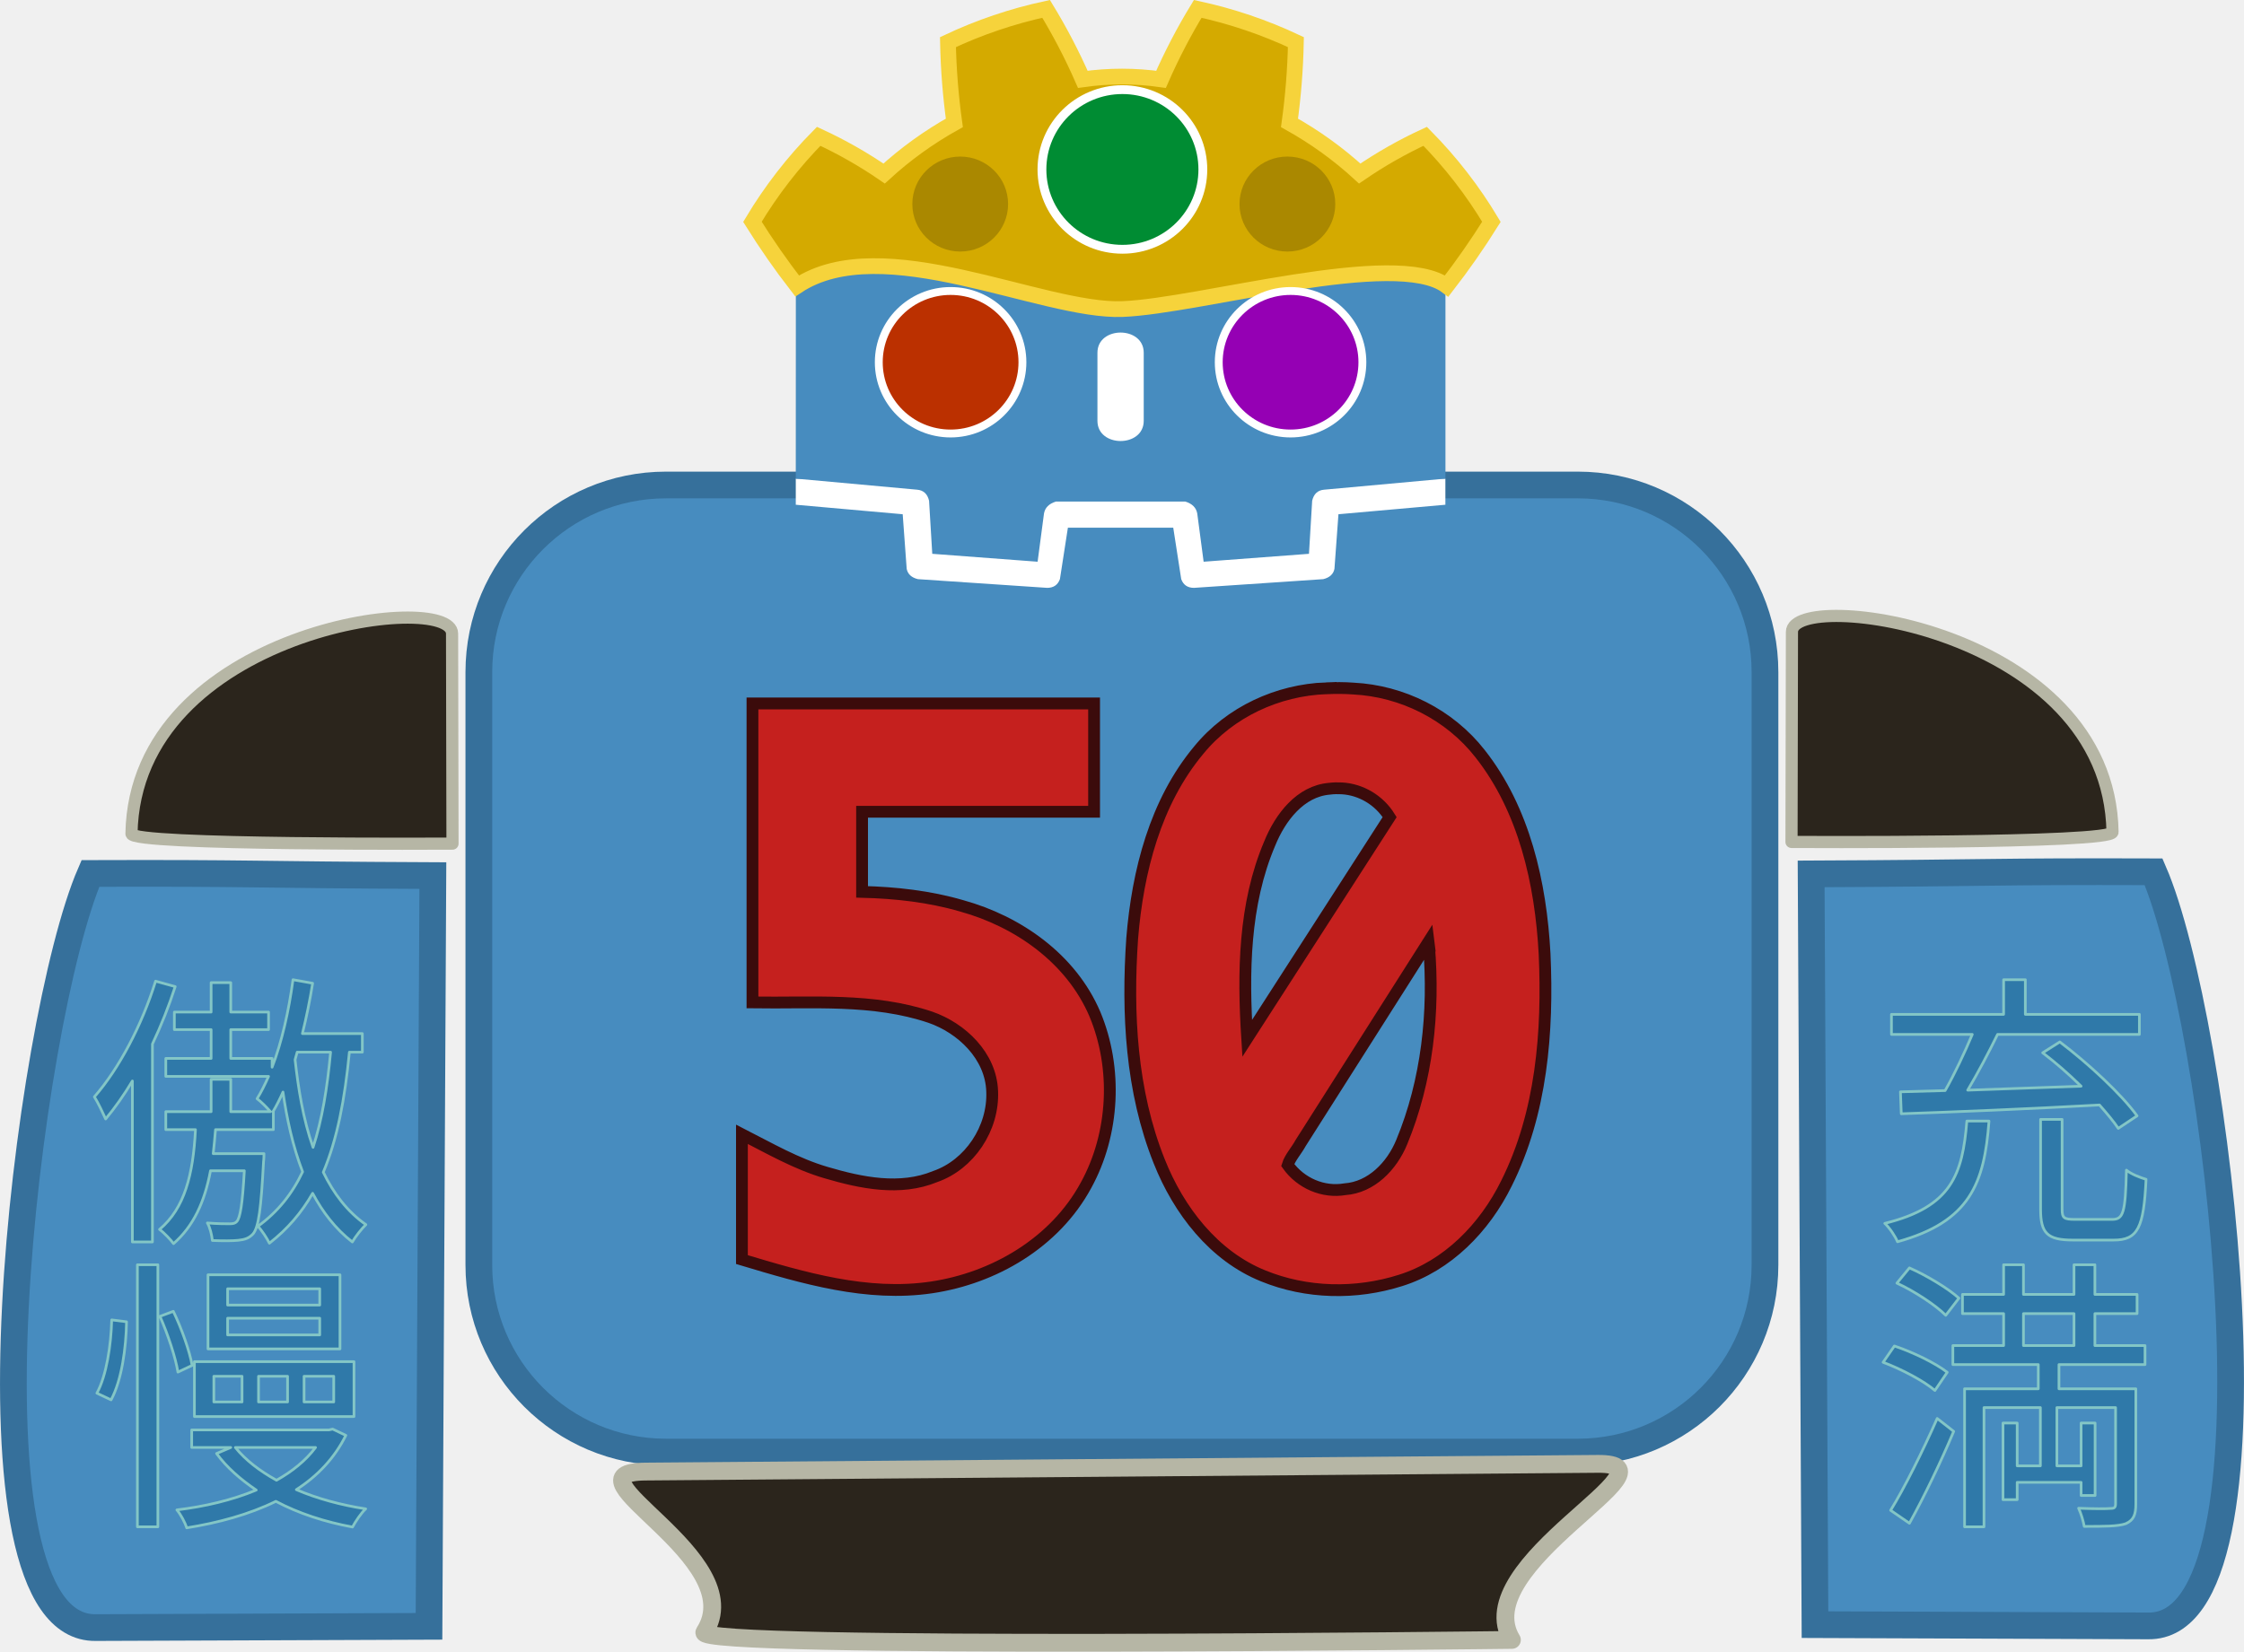
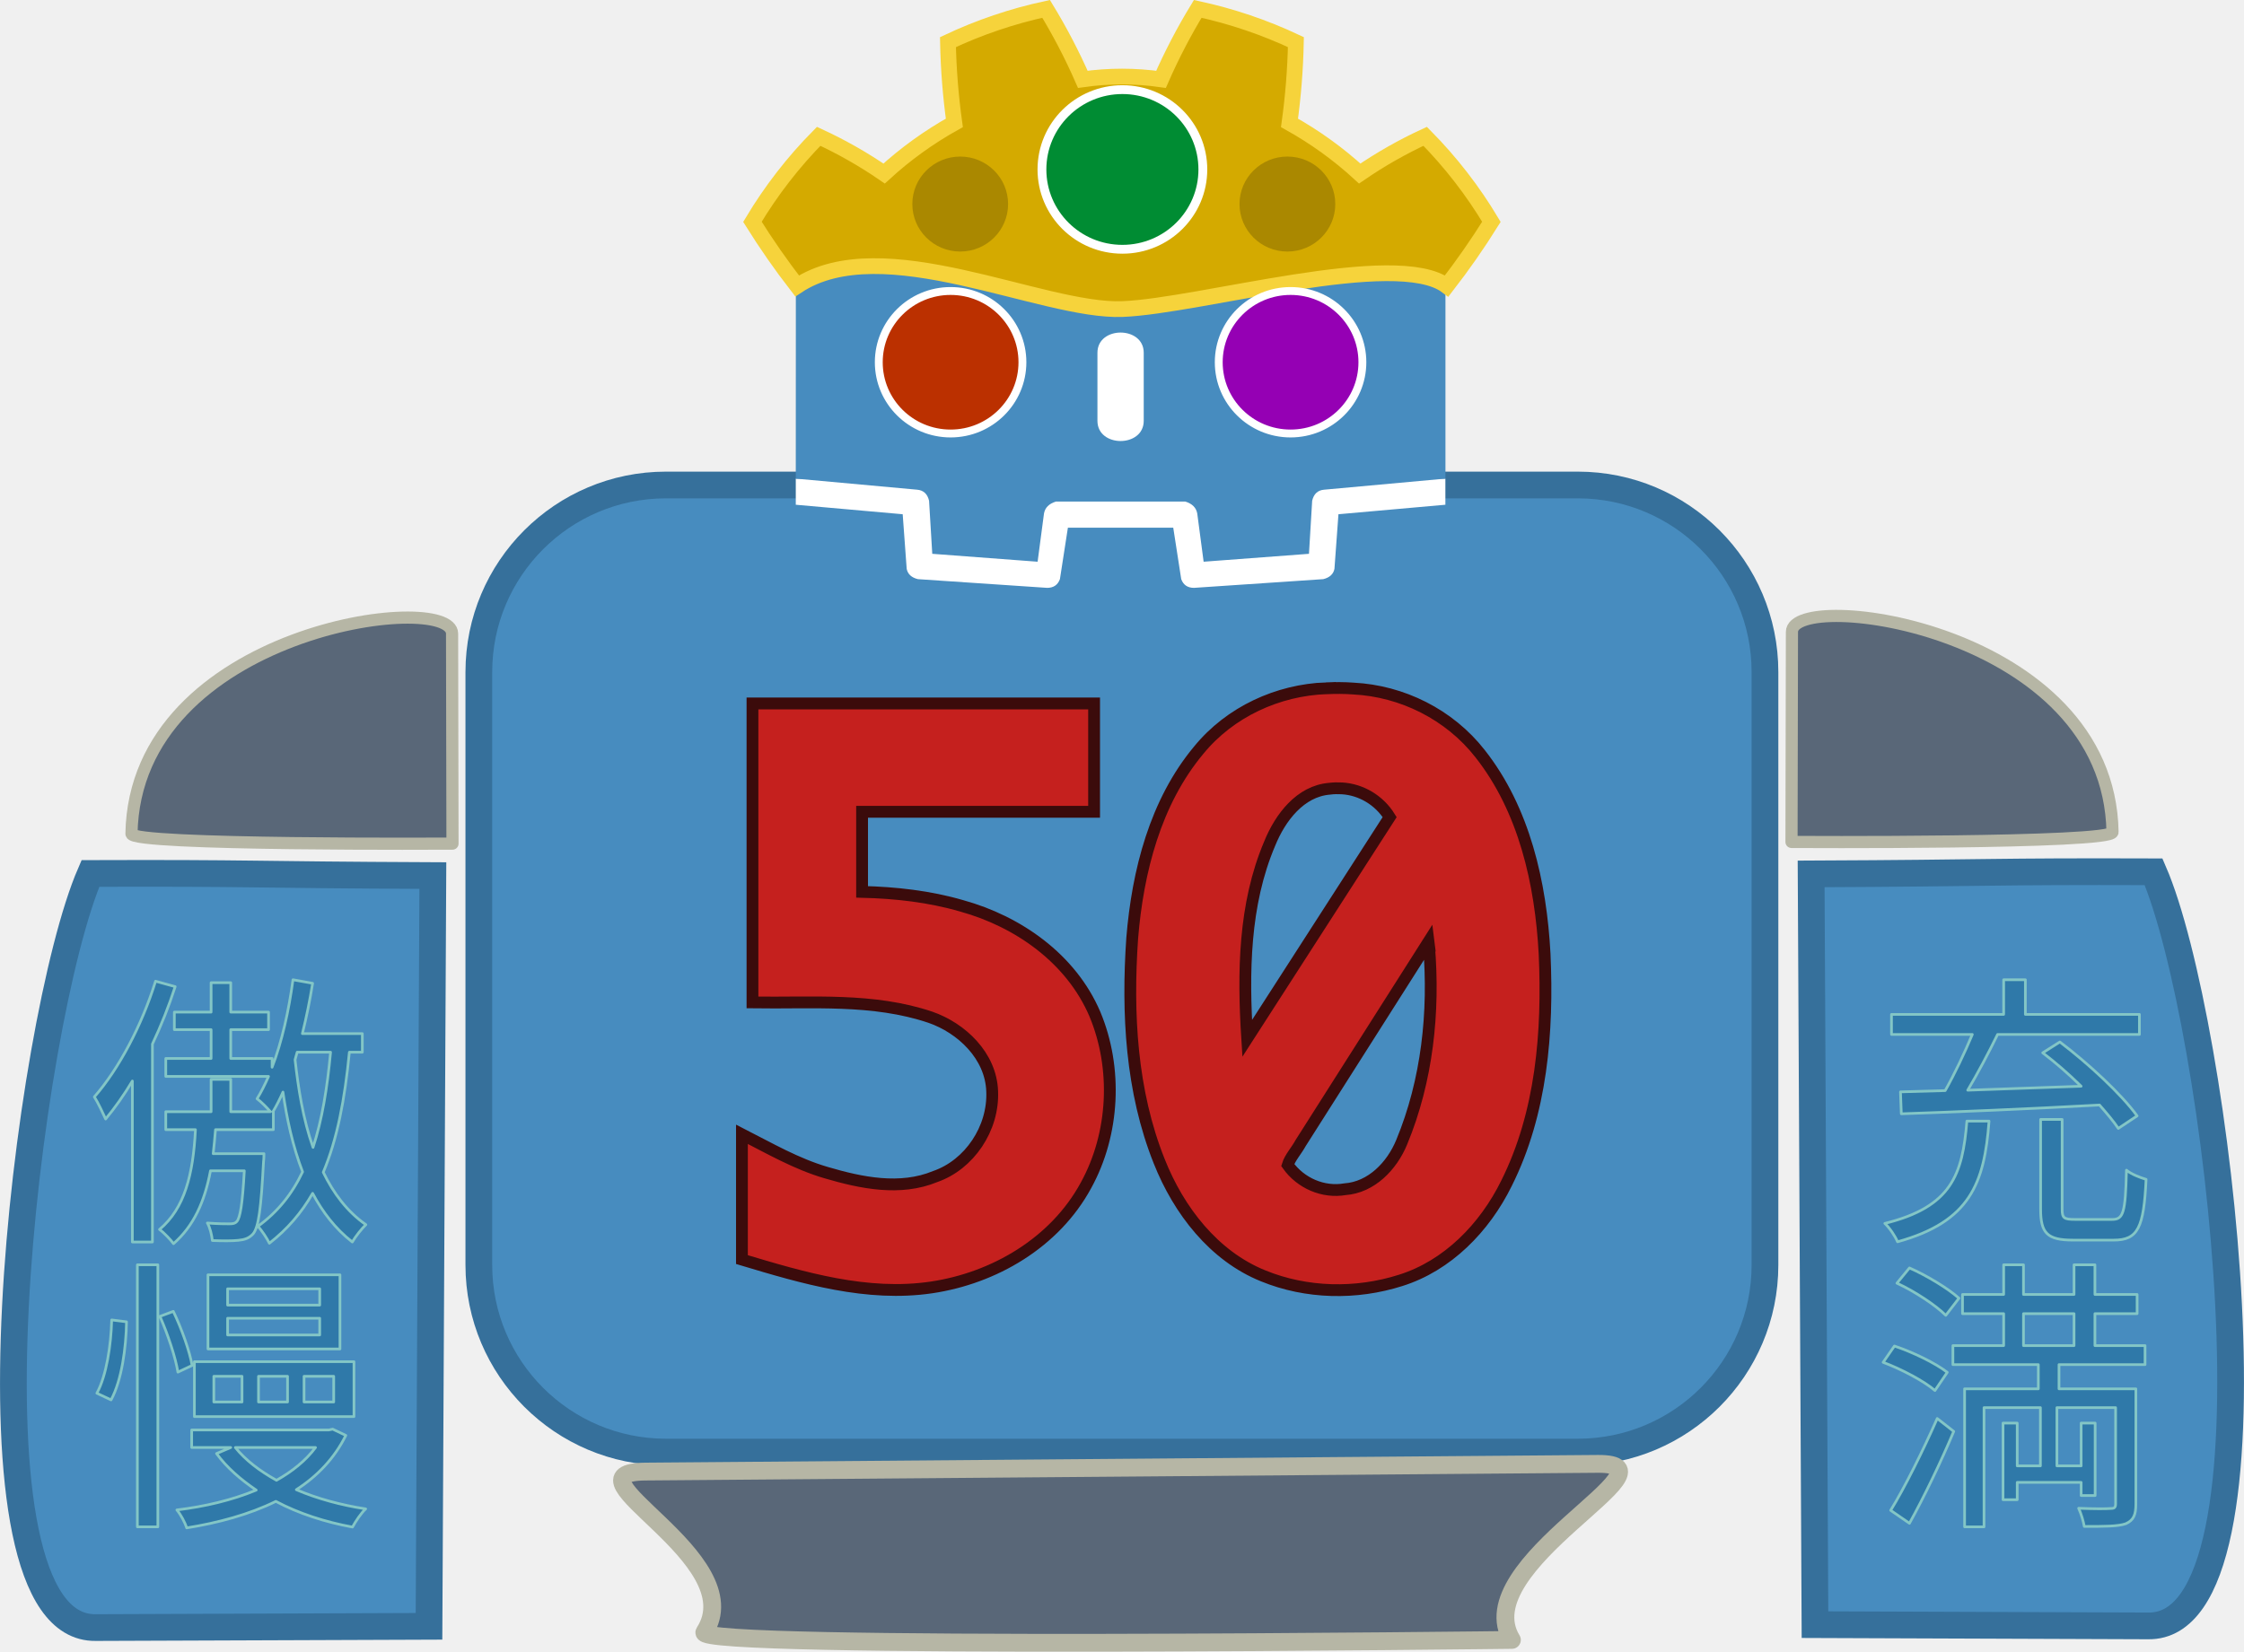
<svg xmlns="http://www.w3.org/2000/svg" width="167.875" height="123.6" version="1.1" id="svg6">
  <defs id="defs6">
    <rect x="-18.736" y="23.925" width="35.743" height="44.39" id="rect7" />
  </defs>
  <text xml:space="preserve" id="text7" style="font-family:Consolas;-inkscape-font-specification:Consolas;text-align:start;writing-mode:lr-tb;direction:ltr;white-space:pre;shape-inside:url(#rect7);display:inline;fill:#336b94;fill-opacity:1;stroke:#619cc8;stroke-width:2;stroke-dasharray:none;stroke-opacity:1" transform="translate(19.3724,-5.397276)" />
-   <g id="g1" transform="translate(19.3724,-5.397276)">
-     <rect style="fill:#478cbf;fill-opacity:1;stroke:#36709b;stroke-width:2;stroke-dasharray:none;stroke-opacity:1" id="rect6" width="96.217" height="72.37" x="16.45" y="41.69" rx="14.002" />
-     <path id="rect6-0-3-0" style="fill:#478cbf;stroke:#36709b;stroke-width:2;stroke-dasharray:none" d="m -12.609,70.761 c -4.766,11 -10.326,56.596 0.399,56.432 l 24.932,-0.094 0.288,-56.179 C -0.915,70.858 -0.266,70.72 -12.609,70.761 Z" />
-     <path id="rect6-0-3-9" style="fill:#2b251c;stroke:#b6b6a5;stroke-width:1.333;stroke-linejoin:round" d="m 28.916,115.518 71.245,-0.576 c 6.659,-0.054 -9.907,7.496 -6.427,13.174 0,0 -61.273,0.759 -60.408,-0.577 3.62,-5.589 -11.069,-11.967 -4.409,-12.021 z" />
-     <path id="rect6-0-3-9-8" style="fill:#2b251c;stroke:#b6b6a5;stroke-width:0.909;stroke-linejoin:round" d="M 14.479,68.527 14.447,52.81 C 14.441,49.536 -9.269,52.496 -9.537,67.789 -9.553,68.675 14.479,68.527 14.479,68.527 Z" />
-     <path id="rect6-0-3-0-6" style="fill:#478cbf;stroke:#36709b;stroke-width:2;stroke-dasharray:none" d="m 141.739,70.635 c 4.766,11 10.326,56.596 -0.399,56.432 l -24.932,-0.094 -0.288,-56.179 c 13.925,-0.062 13.276,-0.2 25.619,-0.159 z" />
-     <path id="rect6-0-3-9-8-1" style="fill:#2b251c;stroke:#b6b6a5;stroke-width:0.909;stroke-linejoin:round" d="m 114.652,68.402 0.032,-15.717 c 0.007,-3.275 23.716,-0.314 23.984,14.978 0.015,0.886 -24.016,0.739 -24.016,0.739 z" />
-     <g id="g6" transform="translate(-0.2202218)">
+   <g id="g1">
+     <rect style="fill:#478cbf;fill-opacity:1;stroke:#36709b;stroke-width:2;stroke-dasharray:none;stroke-opacity:1" id="rect6" width="96.217" height="72.37" x="35.822" y="36.293" rx="14.002" />
+     <path id="rect6-0-3-0" style="fill:#478cbf;stroke:#36709b;stroke-width:2;stroke-dasharray:none" d="M 6.764,65.364 C 1.998,76.363 -3.562,121.96 7.162,121.795 l 24.932,-0.094 0.288,-56.179 C 18.457,65.461 19.106,65.322 6.764,65.364 Z" />
+     <path id="rect6-0-3-9" style="fill:#596778;stroke:#b6b6a5;stroke-width:1.333;stroke-linejoin:round;fill-opacity:1" d="m 48.288,110.121 71.245,-0.576 c 6.659,-0.054 -9.907,7.496 -6.427,13.174 0,0 -61.273,0.759 -60.408,-0.577 3.62,-5.589 -11.069,-11.967 -4.409,-12.021 z" />
+     <path id="rect6-0-3-9-8" style="fill:#596778;stroke:#b6b6a5;stroke-width:0.909;stroke-linejoin:round;fill-opacity:1" d="M 33.851,63.13 33.82,47.413 C 33.813,44.138 10.103,47.099 9.835,62.391 9.819,63.277 33.851,63.13 33.851,63.13 Z" />
+     <path id="rect6-0-3-0-6" style="fill:#478cbf;stroke:#36709b;stroke-width:2;stroke-dasharray:none" d="m 161.111,65.238 c 4.766,11 10.326,56.596 -0.399,56.432 l -24.932,-0.094 -0.288,-56.179 c 13.925,-0.062 13.276,-0.2 25.619,-0.159 z" />
+     <path id="rect6-0-3-9-8-1" style="fill:#596778;stroke:#b6b6a5;stroke-width:0.909;stroke-linejoin:round;fill-opacity:1" d="m 134.024,63.005 0.032,-15.717 c 0.007,-3.275 23.716,-0.314 23.984,14.978 0.015,0.886 -24.016,0.739 -24.016,0.739 z" />
+     <g id="g6" transform="translate(19.15218,-5.397276)">
      <path d="m 40.381,41.213 v 1.955 q 24.299,20.971 48.597,0 v -1.955 z" id="path1" style="fill:#ffffff;stroke-width:0.059" />
      <path fill="#478cbf" d="m 40.381,41.213 9.075,0.829 q 0.716,0.059 0.896,0.829 l 0.239,3.969 7.881,0.592 0.478,-3.614 q 0.119,-0.652 0.896,-0.889 h 9.672 q 0.776,0.237 0.896,0.889 l 0.478,3.614 7.881,-0.592 0.239,-3.969 q 0.179,-0.77 0.896,-0.829 l 9.075,-0.829 V 26.64 q 1.791,-2.31 3.343,-4.798 -2.09,-3.495 -4.955,-6.398 -2.567,1.185 -4.896,2.784 -2.388,-2.192 -5.254,-3.791 0.418,-3.021 0.478,-6.042 -3.522,-1.659 -7.343,-2.488 -1.552,2.547 -2.746,5.272 -2.925,-0.415 -5.851,0 -1.194,-2.725 -2.746,-5.272 -3.821,0.829 -7.343,2.488 0.06,3.021 0.478,6.042 -2.866,1.599 -5.254,3.791 -2.328,-1.599 -4.896,-2.784 -2.866,2.903 -4.955,6.398 1.552,2.488 3.343,4.798 z m 0,1.955 v 2.31 c 0,16.35 48.537,16.35 48.597,0 V 43.168 l -8,0.711 -0.299,4.087 q -0.119,0.592 -0.836,0.77 l -9.672,0.652 q -0.716,0 -0.955,-0.652 l -0.597,-3.851 h -7.881 l -0.597,3.851 q -0.239,0.652 -0.955,0.652 l -9.672,-0.652 q -0.716,-0.178 -0.836,-0.77 l -0.299,-4.087 z" id="path2" style="stroke-width:0.059" />
      <path fill="#478cbf" d="m 89.078,26.795 c 1.194,-1.54 2.308,-3.14 3.343,-4.798 -1.393,-2.33 -3.045,-4.463 -4.955,-6.398 -1.711,0.79 -3.343,1.718 -4.896,2.784 -1.592,-1.461 -3.343,-2.725 -5.254,-3.791 0.279,-2.014 0.438,-4.028 0.478,-6.042 -2.348,-1.106 -4.796,-1.935 -7.343,-2.488 -1.035,1.698 -1.95,3.456 -2.746,5.272 -1.95,-0.276 -3.901,-0.276 -5.851,0 -0.796,-1.817 -1.711,-3.574 -2.746,-5.272 -2.547,0.553 -4.995,1.382 -7.343,2.488 0.04,2.014 0.199,4.028 0.478,6.042 -1.91,1.066 -3.662,2.33 -5.254,3.791 -1.552,-1.066 -3.184,-1.994 -4.896,-2.784 -1.91,1.935 -3.562,4.068 -4.955,6.398 1.035,1.659 2.149,3.258 3.343,4.798 6.382,-4.235 18.298,1.966 24.342,1.73 5.812,-0.227 20.487,-4.549 24.255,-1.73 z" id="path2-9" style="fill:#d4aa00;stroke:#f6d33b;stroke-width:1.178;stroke-dasharray:none;stroke-opacity:1" />
      <path d="m 62.948,36.889 c 0,2.014 3.463,2.014 3.463,0 v -5.095 c 0,-2.014 -3.463,-2.014 -3.463,0 z" id="path3" style="fill:#ffffff;stroke-width:0.059" />
      <ellipse cx="77.396" cy="32.505" id="circle3" style="fill:#9500b4;fill-opacity:1;stroke:#ffffff;stroke-width:0.589;stroke-dasharray:none;stroke-opacity:1" rx="5.373" ry="5.332" />
      <ellipse cx="64.815" cy="18.078" id="circle3-2" style="fill:#008c33;fill-opacity:1;stroke:#ffffff;stroke-width:0.66;stroke-dasharray:none;stroke-opacity:1" rx="6.019" ry="5.973" />
      <ellipse cx="51.963" cy="32.505" id="circle4" style="fill:#bb3000;fill-opacity:1;stroke:#ffffff;stroke-width:0.589;stroke-dasharray:none;stroke-opacity:1" rx="5.373" ry="5.332" />
      <ellipse cx="52.682" cy="20.667" id="circle5" style="fill:#aa8800;fill-opacity:1;stroke-width:0.059" rx="3.582" ry="3.554" />
      <ellipse cx="77.159" cy="20.667" id="circle6" style="fill:#aa8800;fill-opacity:1;stroke-width:0.059" rx="3.582" ry="3.554" />
    </g>
-     <path id="text8" style="font-size:58.667px;line-height:0.6;font-family:Monaco;-inkscape-font-specification:'Monaco, Normal';letter-spacing:0px;fill:#c5201e;fill-opacity:1;stroke:#3b0b0b;stroke-width:0.883;stroke-dasharray:none;stroke-opacity:1" d="m 79.843,56.901 c -3.611,0.133 -7.19,1.757 -9.54,4.635 -3.241,3.885 -4.568,9.064 -4.976,14.083 -0.386,5.609 -0.079,11.427 2.021,16.678 1.465,3.698 4.1,7.091 7.774,8.575 3.248,1.328 6.952,1.4 10.28,0.343 3.508,-1.097 6.288,-3.935 7.926,-7.266 2.63,-5.256 3.116,-11.339 2.852,-17.162 -0.283,-5.3 -1.521,-10.798 -4.828,-14.992 -2.297,-2.94 -5.844,-4.688 -9.475,-4.871 -0.677,-0.053 -1.357,-0.048 -2.035,-0.021 z m -42.923,2.935 c 0,6.858 0,13.717 0,20.575 4.444,0.071 9.024,-0.341 13.316,1.111 2.313,0.804 4.523,2.868 4.616,5.536 0.119,2.789 -1.705,5.496 -4.26,6.382 -2.625,1.084 -5.537,0.481 -8.16,-0.293 -2.222,-0.647 -4.242,-1.82 -6.3,-2.87 0,3.126 0,6.252 0,9.378 4.585,1.377 9.37,2.797 14.188,2.082 4.651,-0.693 9.213,-3.321 11.556,-7.648 2.113,-3.849 2.356,-8.751 0.657,-12.81 -1.79,-4.182 -5.775,-6.932 -9.942,-8.089 -2.428,-0.71 -4.955,-0.99 -7.471,-1.052 0,-1.998 0,-3.996 0,-5.993 5.786,0 11.571,0 17.357,0 0,-2.702 0,-5.405 0,-8.107 -8.519,0 -17.038,0 -25.557,0 0,0.599 0,1.198 0,1.798 z m 44.095,4.556 c 1.438,0.082 2.797,0.891 3.574,2.151 -3.553,5.519 -7.106,11.039 -10.659,16.558 -0.309,-4.891 -0.258,-10.015 1.684,-14.579 0.789,-1.95 2.289,-3.924 4.476,-4.102 0.306,-0.041 0.616,-0.044 0.925,-0.028 z m 6.515,11.771 c 0.417,4.965 -0.132,10.097 -2.039,14.701 -0.74,1.801 -2.281,3.385 -4.248,3.526 -1.623,0.278 -3.308,-0.445 -4.281,-1.812 0.161,-0.536 0.666,-1.089 0.959,-1.632 3.191,-5.025 6.382,-10.049 9.574,-15.074 0.012,0.097 0.024,0.194 0.036,0.291 z" />
-     <text xml:space="preserve" style="font-size:21.333px;line-height:0.6;font-family:Futura;-inkscape-font-specification:'Futura, Normal';text-align:start;letter-spacing:0px;writing-mode:tb-rl;direction:ltr;text-anchor:start;fill:#2f79a9;fill-opacity:1;stroke:#83c6c6;stroke-width:0.2;stroke-linejoin:round;stroke-dasharray:none;stroke-opacity:1" x="-2.038" y="77.86" id="text1">
-       <tspan id="tspan1" x="-2.038" y="77.86">傲慢</tspan>
+     <path id="text8" style="font-size:58.667px;line-height:0.6;font-family:Monaco;-inkscape-font-specification:'Monaco, Normal';letter-spacing:0px;fill:#c5201e;fill-opacity:1;stroke:#3b0b0b;stroke-width:0.883;stroke-dasharray:none;stroke-opacity:1" d="m 99.216,51.503 c -3.611,0.133 -7.19,1.757 -9.54,4.635 -3.241,3.885 -4.568,9.064 -4.976,14.083 -0.386,5.609 -0.079,11.427 2.021,16.678 1.465,3.698 4.1,7.091 7.774,8.575 3.248,1.328 6.952,1.4 10.28,0.343 3.508,-1.097 6.288,-3.935 7.926,-7.266 2.63,-5.256 3.116,-11.339 2.852,-17.162 -0.283,-5.3 -1.521,-10.798 -4.828,-14.992 -2.297,-2.94 -5.844,-4.688 -9.475,-4.871 -0.677,-0.053 -1.357,-0.048 -2.035,-0.021 z M 56.293,54.439 c 0,6.858 0,13.717 0,20.575 4.444,0.071 9.024,-0.341 13.316,1.111 2.313,0.804 4.523,2.868 4.616,5.536 0.119,2.789 -1.705,5.496 -4.26,6.382 -2.625,1.084 -5.537,0.481 -8.16,-0.293 -2.222,-0.647 -4.242,-1.82 -6.3,-2.87 0,3.126 0,6.252 0,9.378 4.585,1.377 9.37,2.797 14.188,2.082 4.651,-0.693 9.213,-3.321 11.556,-7.648 2.113,-3.849 2.356,-8.751 0.657,-12.81 -1.79,-4.182 -5.775,-6.932 -9.942,-8.089 -2.428,-0.71 -4.955,-0.99 -7.471,-1.052 0,-1.998 0,-3.996 0,-5.993 5.786,0 11.571,0 17.357,0 0,-2.702 0,-5.405 0,-8.107 -8.519,0 -17.038,0 -25.557,0 0,0.599 0,1.198 0,1.798 z m 44.095,4.556 c 1.438,0.082 2.797,0.891 3.574,2.151 -3.553,5.519 -7.106,11.039 -10.659,16.558 -0.309,-4.891 -0.258,-10.015 1.684,-14.579 0.789,-1.95 2.289,-3.924 4.476,-4.102 0.306,-0.041 0.616,-0.044 0.925,-0.028 z m 6.515,11.771 c 0.417,4.965 -0.132,10.097 -2.039,14.701 -0.74,1.801 -2.281,3.385 -4.248,3.526 -1.623,0.278 -3.308,-0.445 -4.281,-1.812 0.161,-0.536 0.666,-1.089 0.959,-1.632 3.191,-5.025 6.382,-10.049 9.574,-15.074 0.012,0.097 0.024,0.194 0.036,0.291 z" />
+     <text xml:space="preserve" style="font-size:21.333px;line-height:0.6;font-family:Futura;-inkscape-font-specification:'Futura, Normal';text-align:start;letter-spacing:0px;writing-mode:tb-rl;direction:ltr;text-anchor:start;fill:#2f79a9;fill-opacity:1;stroke:#83c6c6;stroke-width:0.2;stroke-linejoin:round;stroke-dasharray:none;stroke-opacity:1" x="17.334" y="72.463" id="text1">
+       <tspan id="tspan1" x="17.334" y="72.463">傲慢</tspan>
    </text>
-     <text xml:space="preserve" style="font-size:21.333px;line-height:0.6;font-family:Futura;-inkscape-font-specification:'Futura, Normal';text-align:start;letter-spacing:0px;writing-mode:tb-rl;direction:ltr;text-anchor:start;fill:#2f79a9;fill-opacity:1;stroke:#83c6c6;stroke-width:0.2;stroke-linejoin:round;stroke-dasharray:none;stroke-opacity:1" x="131.373" y="77.86" id="text1-4">
-       <tspan id="tspan1-5" x="131.373" y="77.86">充満</tspan>
+     <text xml:space="preserve" style="font-size:21.333px;line-height:0.6;font-family:Futura;-inkscape-font-specification:'Futura, Normal';text-align:start;letter-spacing:0px;writing-mode:tb-rl;direction:ltr;text-anchor:start;fill:#2f79a9;fill-opacity:1;stroke:#83c6c6;stroke-width:0.2;stroke-linejoin:round;stroke-dasharray:none;stroke-opacity:1" x="150.746" y="72.463" id="text1-4">
+       <tspan id="tspan1-5" x="150.746" y="72.463">充満</tspan>
    </text>
  </g>
</svg>
